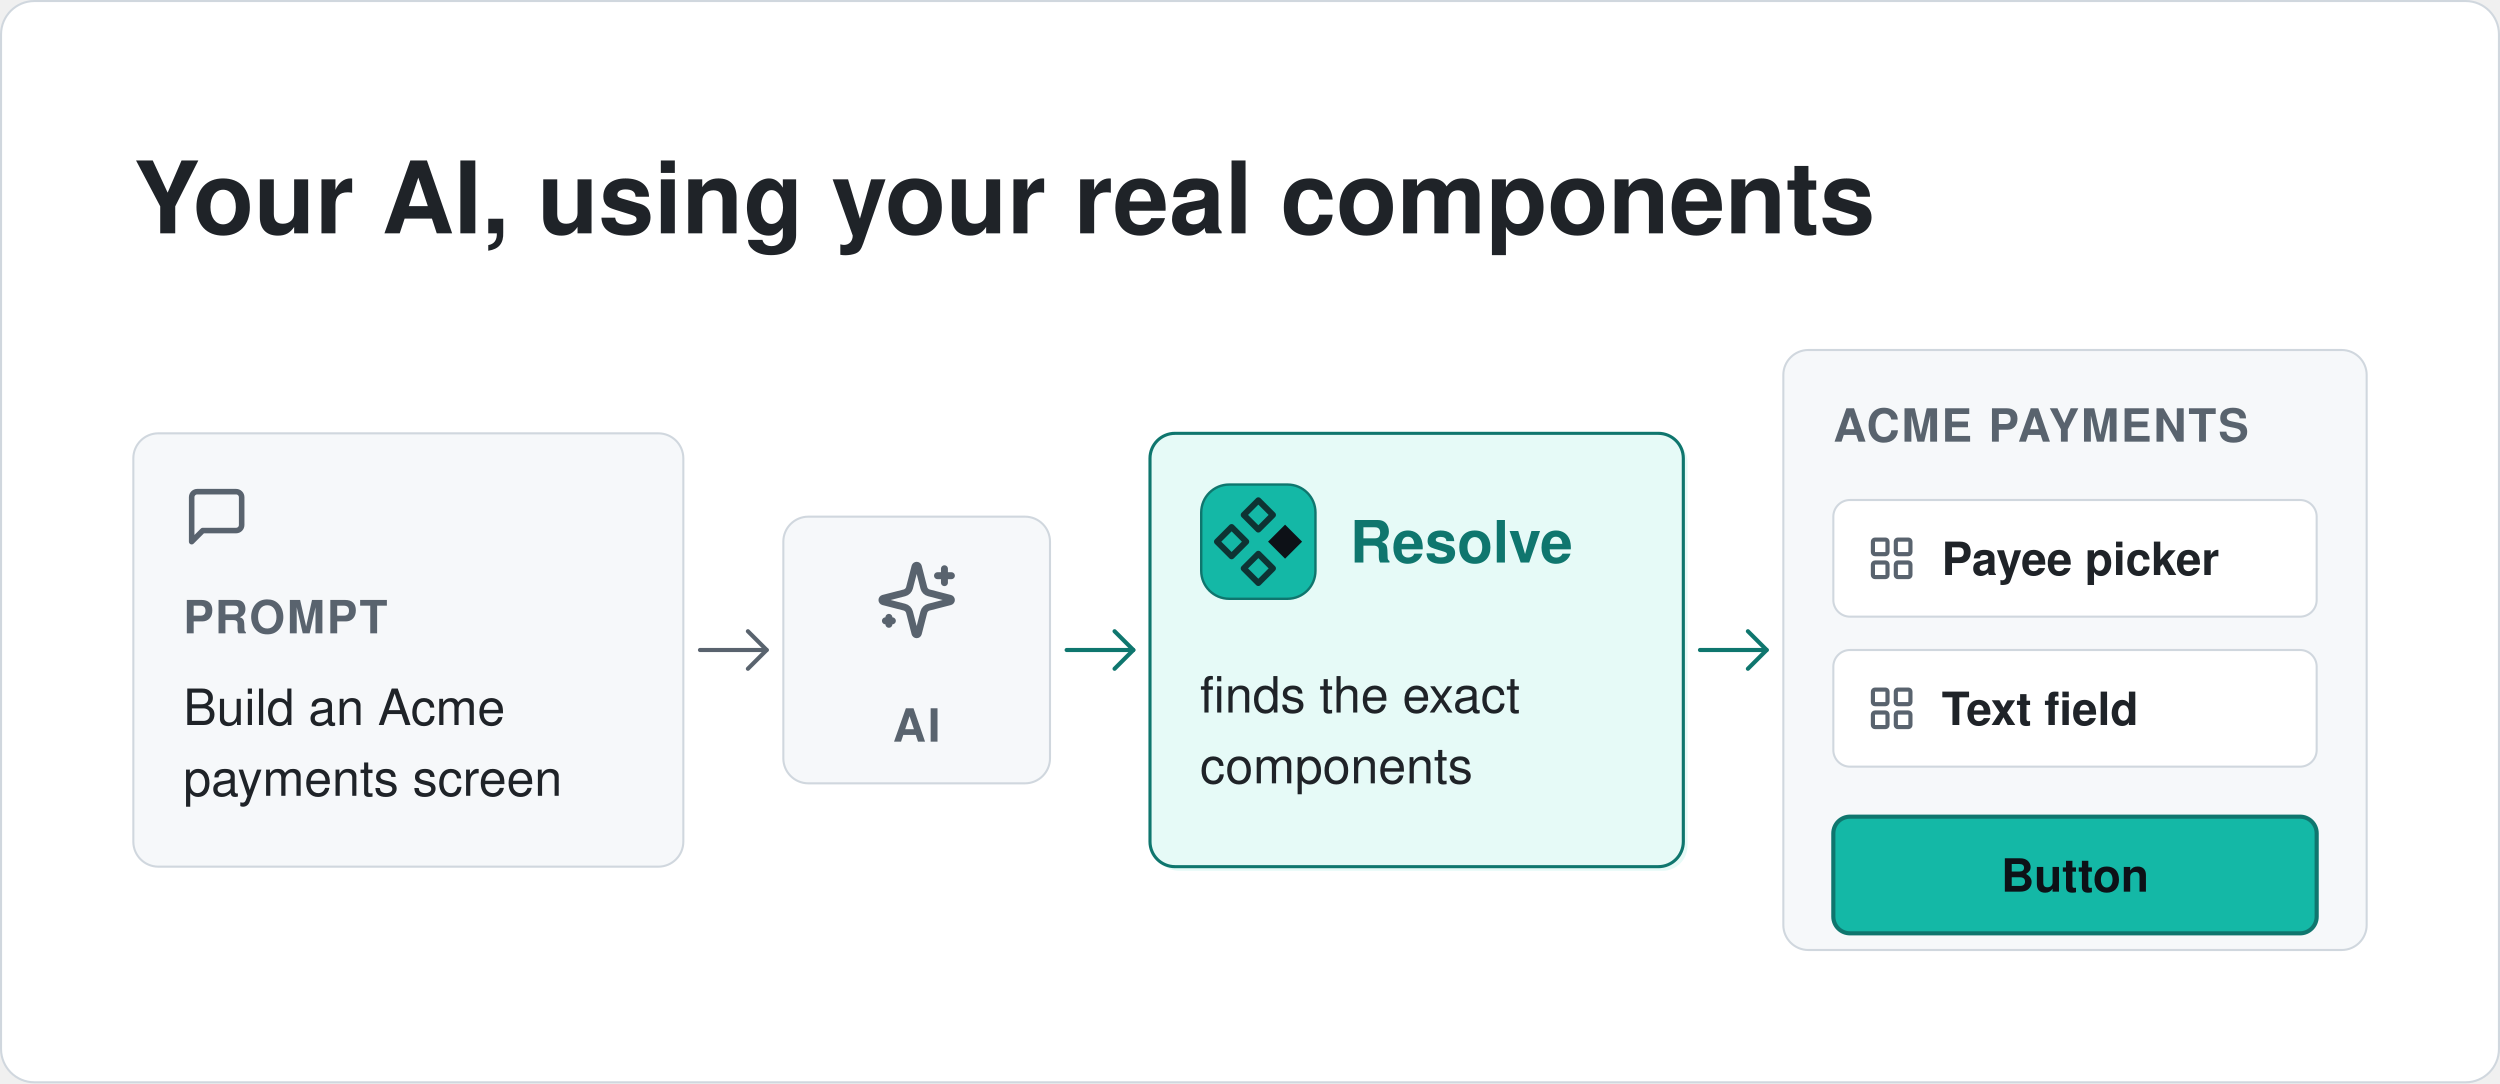
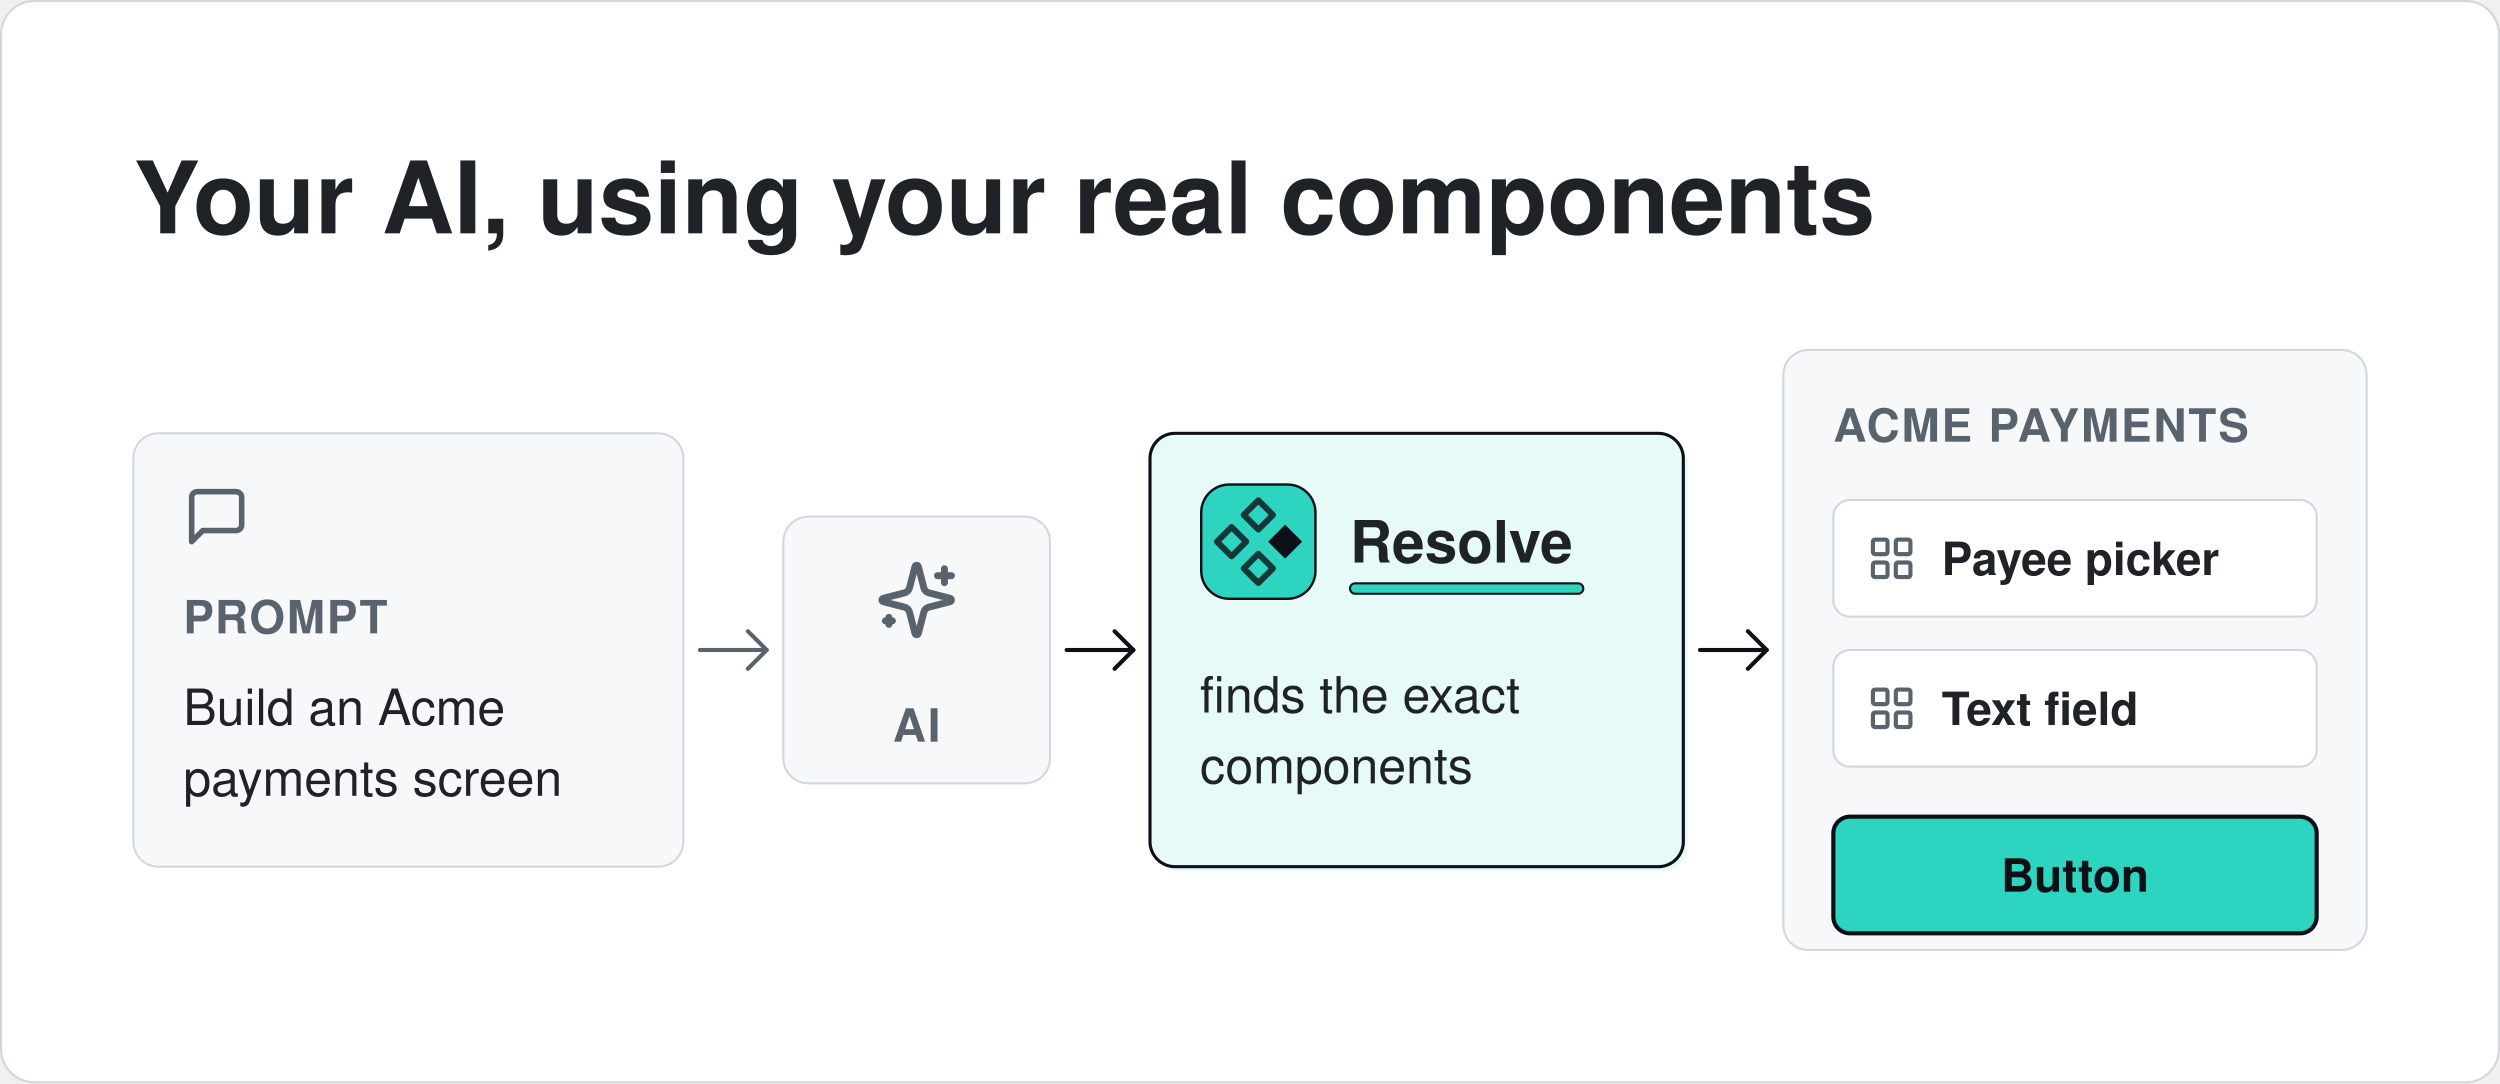
<svg xmlns="http://www.w3.org/2000/svg" width="1200" height="520" viewBox="0 0 1200 520" role="img" aria-labelledby="t d">
  <rect x="0.5" y="0.5" width="1199" height="519" rx="16" fill="#FFFFFF" stroke="#D0D7DE" stroke-width="1" />
  <text x="64" y="112" font-family="-apple-system,'Segoe UI',Helvetica,Arial,sans-serif" font-size="48" font-weight="600" fill="#1F2328" text-anchor="start">Your AI, using your real components</text>
  <rect x="64" y="208" width="264" height="208" rx="12" fill="#F6F8FA" stroke="#D0D7DE" stroke-width="1" />
  <g transform="translate(88 232) scale(1.333333)" fill="none" stroke="#59636E" stroke-width="2" stroke-linecap="round" stroke-linejoin="round">
    <path d="M21 15a2 2 0 0 1-2 2H7l-4 4V5a2 2 0 0 1 2-2h14a2 2 0 0 1 2 2z" />
  </g>
  <text x="88" y="304" font-family="-apple-system,'Segoe UI',Helvetica,Arial,sans-serif" font-size="22" font-weight="600" fill="#59636E" text-anchor="start" letter-spacing="0.04em">PROMPT</text>
  <text x="88" y="348" font-family="-apple-system,'Segoe UI',Helvetica,Arial,sans-serif" font-size="24" font-weight="400" fill="#1F2328" text-anchor="start">Build an Acme</text>
  <text x="88" y="382" font-family="-apple-system,'Segoe UI',Helvetica,Arial,sans-serif" font-size="24" font-weight="400" fill="#1F2328" text-anchor="start">payments screen</text>
  <g fill="none" stroke="#59636E" stroke-width="2" stroke-linecap="round" stroke-linejoin="round">
    <path d="M336 312.0 H368" />
    <path d="M359 303.0 L368 312.0 L359 321.0" />
  </g>
  <rect x="376" y="248.0" width="128" height="128" rx="12" fill="#F6F8FA" stroke="#D0D7DE" stroke-width="1" />
  <g transform="translate(420 268.0) scale(1.666667)" fill="none" stroke="#59636E" stroke-width="2" stroke-linecap="round" stroke-linejoin="round">
    <path d="M9.937 15.5A2 2 0 0 0 8.5 14.063l-6.135-1.582a.5.5 0 0 1 0-.962L8.5 9.936A2 2 0 0 0 9.937 8.5l1.582-6.135a.5.5 0 0 1 .963 0L14.063 8.5A2 2 0 0 0 15.5 9.937l6.135 1.581a.5.5 0 0 1 0 .964L15.5 14.063a2 2 0 0 0-1.437 1.437l-1.582 6.135a.5.5 0 0 1-.963 0z" />
    <path d="M20 3v4" />
    <path d="M22 5h-4" />
    <path d="M4 17v2" />
    <path d="M5 18H3" />
  </g>
  <text x="440.0" y="356.0" font-family="-apple-system,'Segoe UI',Helvetica,Arial,sans-serif" font-size="22" font-weight="600" fill="#59636E" text-anchor="middle" letter-spacing="0.04em">AI</text>
-   <g fill="none" stroke="#0F766E" stroke-width="2" stroke-linecap="round" stroke-linejoin="round">
+   <g fill="none" stroke="#0D1117" stroke-width="2" stroke-linecap="round" stroke-linejoin="round">
    <path d="M512 312.0 H544" />
    <path d="M535 303.0 L544 312.0 L535 321.0" />
  </g>
  <rect x="554" y="210" width="256" height="208" rx="12" fill="#E6FAF7" />
-   <rect x="552" y="208" width="256" height="208" rx="12" fill="#E6FAF7" stroke="#0F766E" stroke-width="1.5" />
+   <rect x="552" y="208" width="256" height="208" rx="12" fill="#E6FAF7" stroke="#0D1117" stroke-width="1.5" />
  <g transform="translate(576 232) scale(0.5833333)">
-     <rect x="1" y="1" width="94" height="94" rx="23" fill="#14B8A6" stroke="#0F766E" stroke-width="2" />
+     <rect x="1" y="1" width="94" height="94" rx="23" fill="#2DD4BF" stroke="#0D1117" stroke-width="2" />
    <g fill="none" stroke="#0D1117" stroke-width="5" stroke-linejoin="round" opacity="0.8">
      <path d="M48 14 L60 26 L48 38 L36 26 Z" />
      <path d="M26 36 L38 48 L26 60 L14 48 Z" />
      <path d="M48 58 L60 70 L48 82 L36 70 Z" />
    </g>
    <path d="M70 34 L84 48 L70 62 L56 48 Z" fill="#0D1117" />
  </g>
-   <text x="648" y="270" font-family="-apple-system,'Segoe UI',Helvetica,Arial,sans-serif" font-size="28" font-weight="600" fill="#0F766E" text-anchor="start">Resolve</text>
+   <text x="648" y="270" font-family="-apple-system,'Segoe UI',Helvetica,Arial,sans-serif" font-size="28" font-weight="600" fill="#1F2328" text-anchor="start">Resolve</text>
+   <rect x="648" y="280" width="112" height="5" rx="2.5" fill="#2DD4BF" stroke="#0D1117" stroke-width="1" />
  <text x="576" y="342" font-family="-apple-system,'Segoe UI',Helvetica,Arial,sans-serif" font-size="24" font-weight="400" fill="#1F2328" text-anchor="start">finds the exact</text>
  <text x="576" y="376" font-family="-apple-system,'Segoe UI',Helvetica,Arial,sans-serif" font-size="24" font-weight="400" fill="#1F2328" text-anchor="start">components</text>
-   <g fill="none" stroke="#0F766E" stroke-width="2" stroke-linecap="round" stroke-linejoin="round">
+   <g fill="none" stroke="#0D1117" stroke-width="2" stroke-linecap="round" stroke-linejoin="round">
    <path d="M816 312.0 H848" />
    <path d="M839 303.0 L848 312.0 L839 321.0" />
  </g>
  <rect x="856" y="168" width="280" height="288" rx="12" fill="#F6F8FA" stroke="#D0D7DE" stroke-width="1" />
  <text x="880" y="212" font-family="-apple-system,'Segoe UI',Helvetica,Arial,sans-serif" font-size="22" font-weight="600" fill="#59636E" text-anchor="start" letter-spacing="0.04em">ACME PAYMENTS</text>
  <rect x="880" y="240" width="232" height="56" rx="8" fill="#FFFFFF" stroke="#D0D7DE" stroke-width="1" />
  <g transform="translate(896 256) scale(1.0)" fill="none" stroke="#59636E" stroke-width="2" stroke-linecap="round" stroke-linejoin="round">
    <rect width="7" height="7" x="3" y="3" rx="1" />
    <rect width="7" height="7" x="14" y="3" rx="1" />
    <rect width="7" height="7" x="14" y="14" rx="1" />
    <rect width="7" height="7" x="3" y="14" rx="1" />
  </g>
  <text x="932" y="276" font-family="-apple-system,'Segoe UI',Helvetica,Arial,sans-serif" font-size="22" font-weight="600" fill="#1F2328" text-anchor="start">Payee picker</text>
  <rect x="880" y="312" width="232" height="56" rx="8" fill="#FFFFFF" stroke="#D0D7DE" stroke-width="1" />
  <g transform="translate(896 328) scale(1.0)" fill="none" stroke="#59636E" stroke-width="2" stroke-linecap="round" stroke-linejoin="round">
    <rect width="7" height="7" x="3" y="3" rx="1" />
    <rect width="7" height="7" x="14" y="3" rx="1" />
    <rect width="7" height="7" x="14" y="14" rx="1" />
    <rect width="7" height="7" x="3" y="14" rx="1" />
  </g>
  <text x="932" y="348" font-family="-apple-system,'Segoe UI',Helvetica,Arial,sans-serif" font-size="22" font-weight="600" fill="#1F2328" text-anchor="start">Text field</text>
-   <rect x="880" y="392" width="232" height="56" rx="8" fill="#14B8A6" stroke="#0F766E" stroke-width="2" />
+   <rect x="880" y="392" width="232" height="56" rx="8" fill="#2DD4BF" stroke="#0D1117" stroke-width="2" />
  <text x="996" y="428" font-family="-apple-system,'Segoe UI',Helvetica,Arial,sans-serif" font-size="22" font-weight="600" fill="#0D1117" text-anchor="middle">Button</text>
-   <circle r="5" fill="#0F766E" opacity="0">
+   <circle r="5" fill="#2DD4BF" stroke="#0D1117" stroke-width="1" opacity="0">
    <animateMotion dur="2.4s" repeatCount="indefinite" path="M816 312.0 H844" />
    <animate attributeName="opacity" dur="2.4s" repeatCount="indefinite" values="0;1;1;0" keyTimes="0;0.1;0.85;1" />
  </circle>
</svg>
